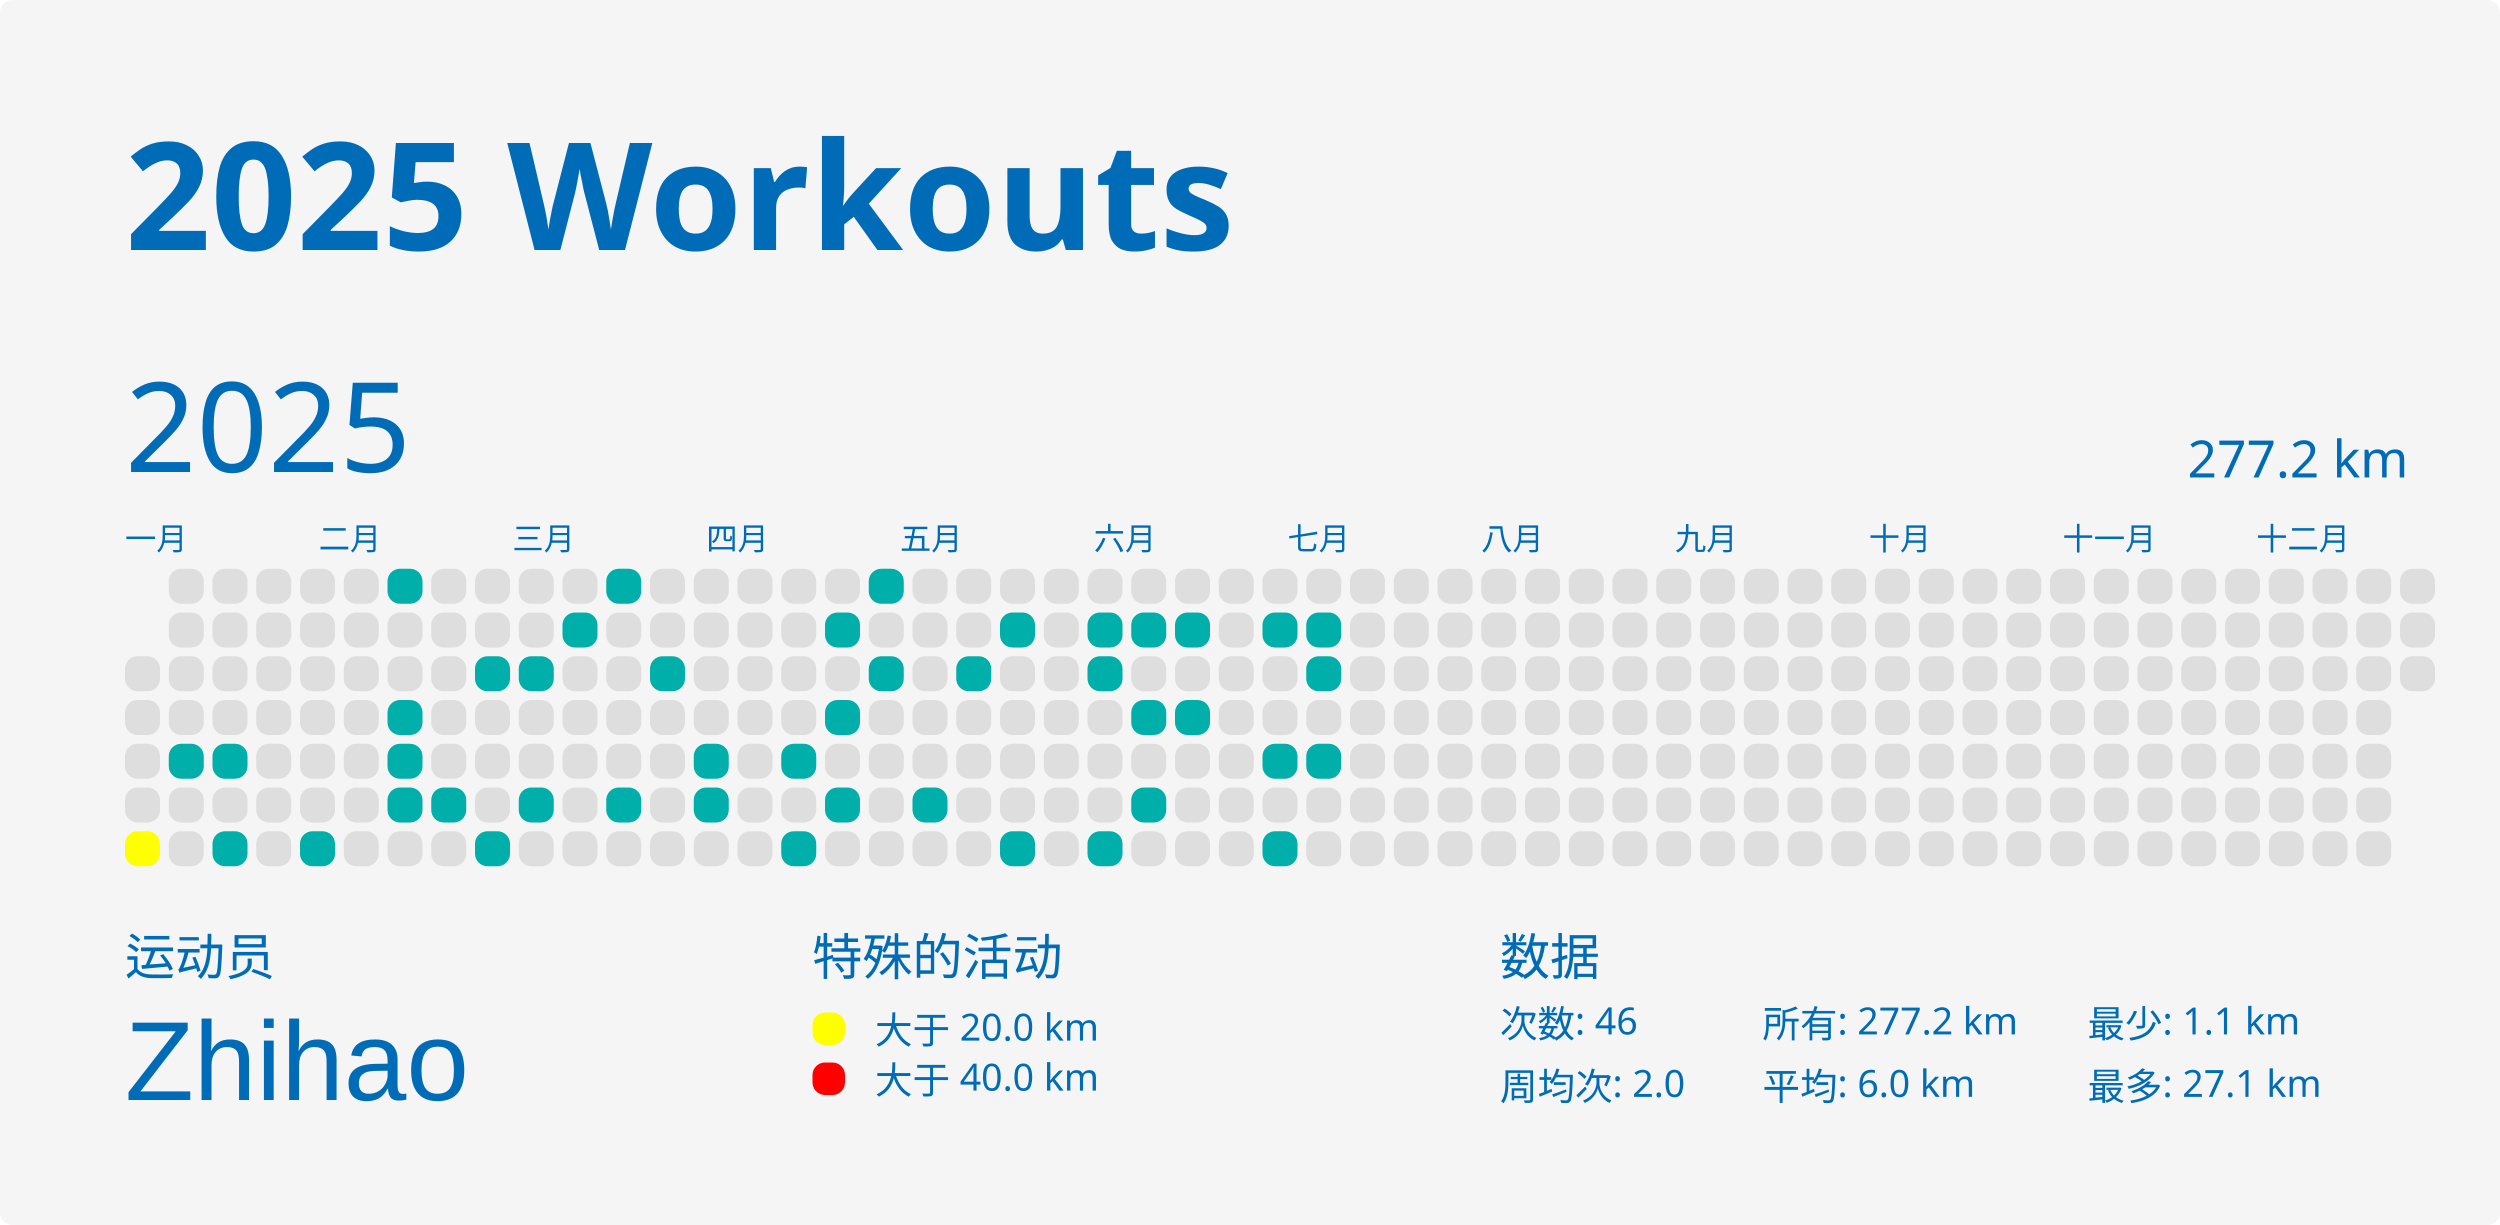
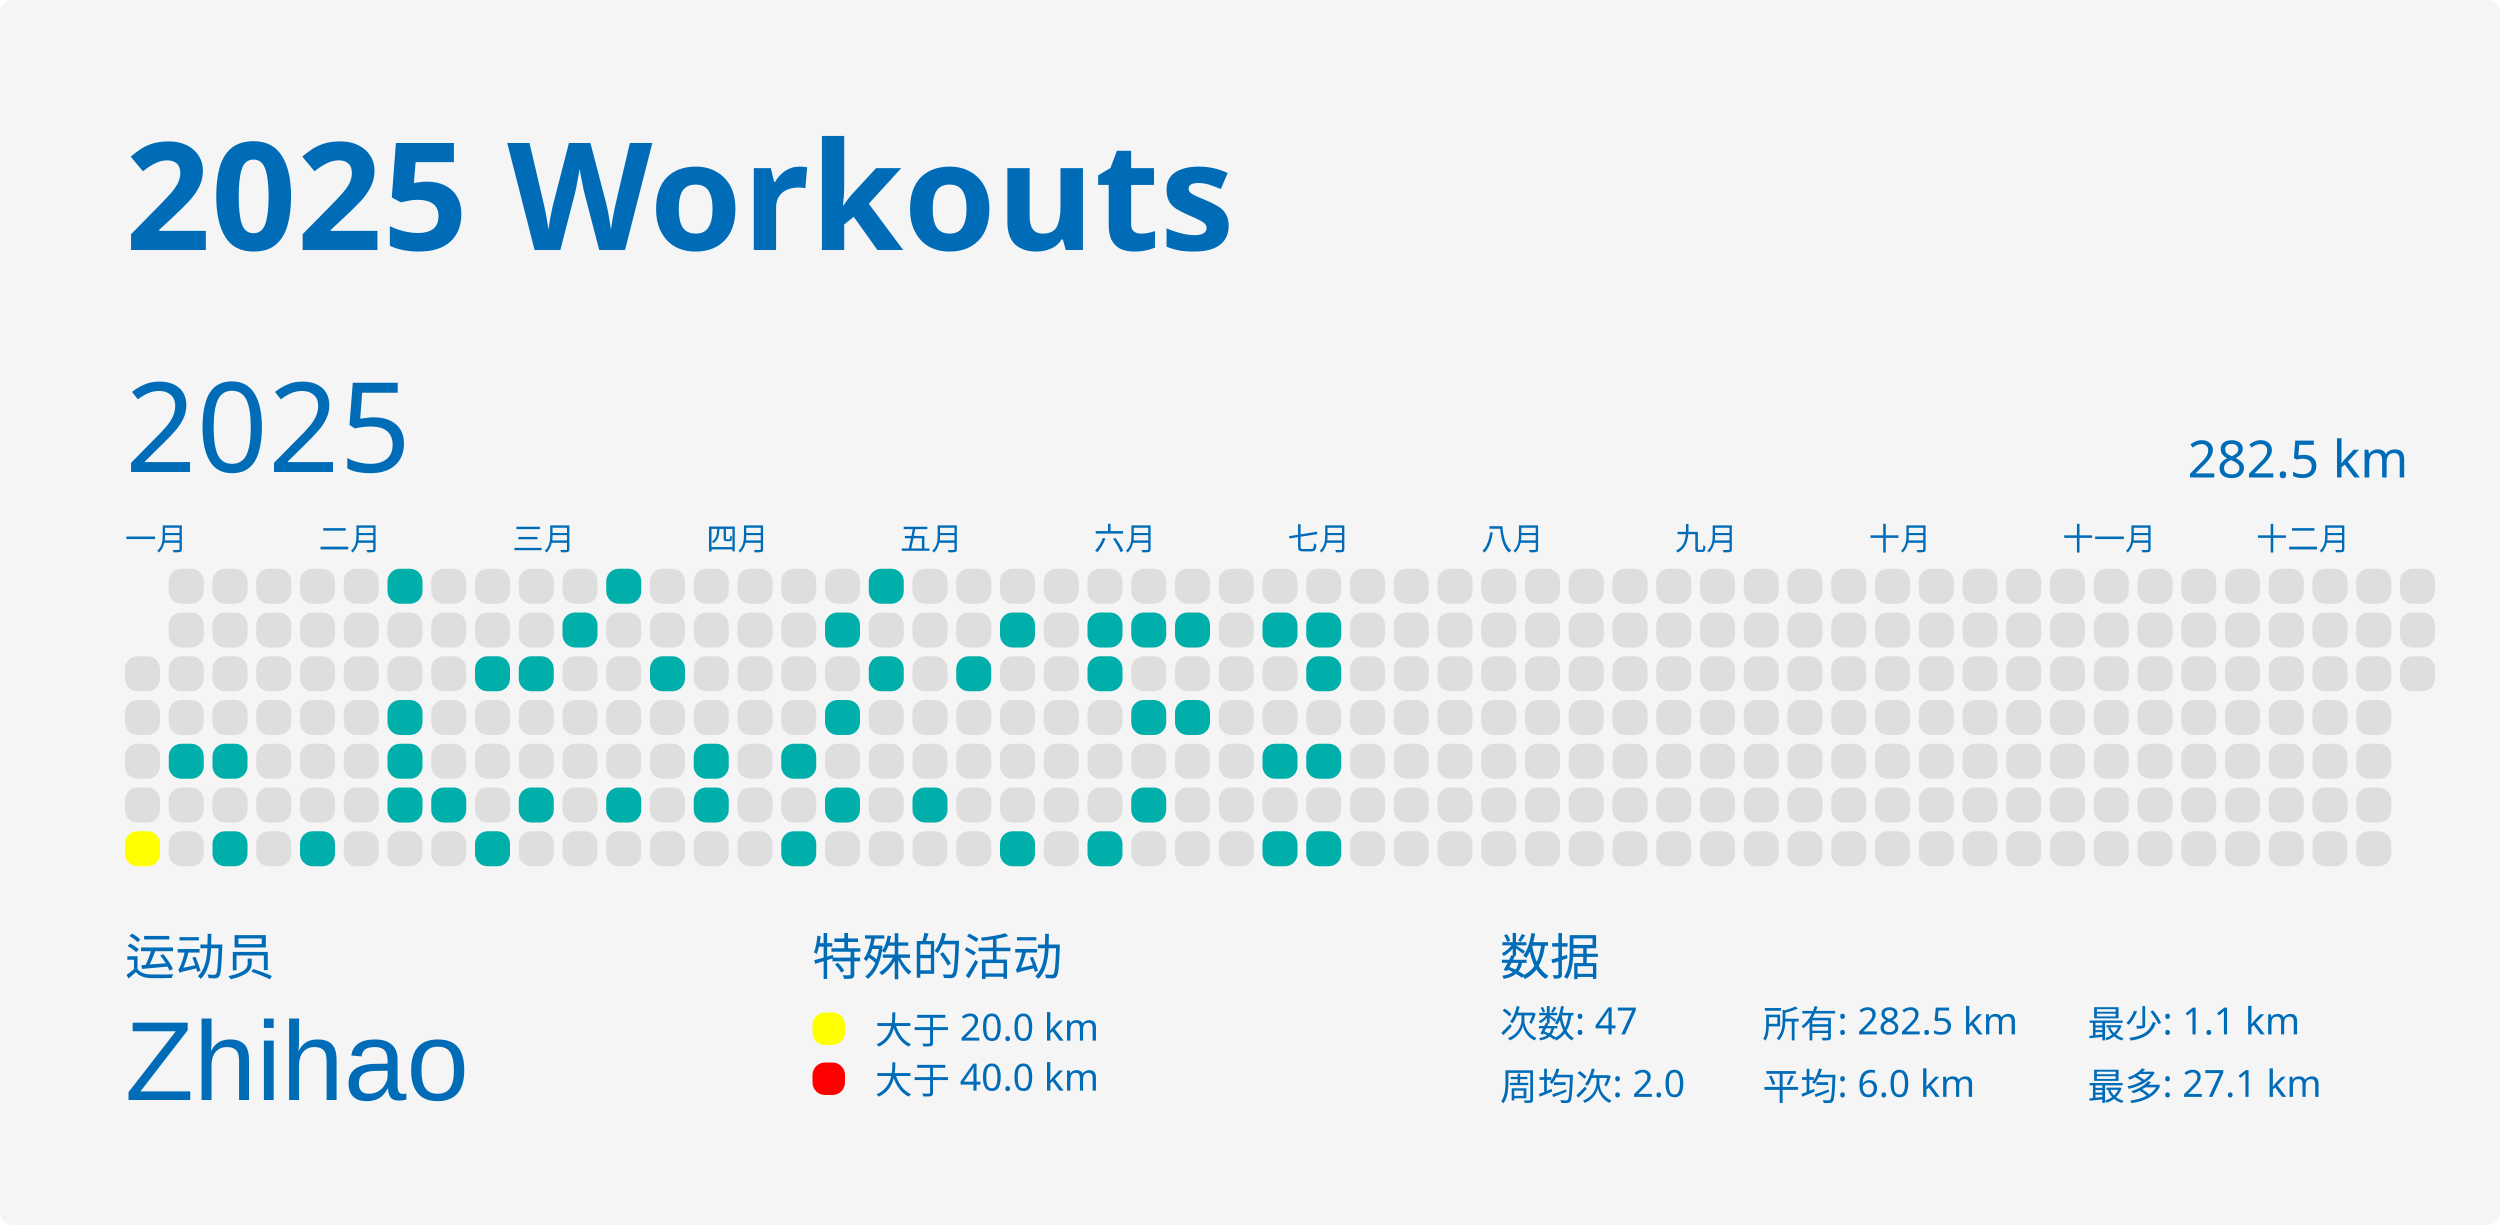
<svg xmlns="http://www.w3.org/2000/svg" baseProfile="full" height="98mm" version="1.1" viewBox="0,0,200,98" width="200mm">
  <defs />
  <rect fill="#f5f5f5" height="98" rx="1" ry="1" width="200" x="0" y="0" />
  <text fill="#006cb8" style="font-size:12px; font-family:MGI-Regular; font-weight:bold;" x="10" y="20">2025 Workouts</text>
  <text fill="#006cb8" style="font-size:4px; font-family:MGI-Regular" x="10" y="78">运动员</text>
  <text fill="#006cb8" style="font-size:9px; font-family:Arial" x="10" y="88">Zhihao</text>
  <text fill="#006cb8" style="font-size:4px; font-family:MGI-Regular" x="65" y="78">特殊的活动</text>
  <rect fill="yellow" height="2.6" rx="1" ry="1" width="2.6" x="65" y="81" />
  <text fill="#006cb8" style="font-size:3px; font-family:MGI-Regular" x="70" y="83.5">大于 20.0 km</text>
  <rect fill="red" height="2.6" rx="1" ry="1" width="2.6" x="65" y="85" />
  <text fill="#006cb8" style="font-size:3px; font-family:MGI-Regular" x="70" y="87.5">大于 40.0 km</text>
  <text fill="#006cb8" style="font-size:4px; font-family:MGI-Regular" x="120" y="78">数据</text>
-   <text fill="#006cb8" style="font-size:3px; font-family:MGI-Regular" x="120" y="83">次数: 46</text>
+   <text fill="#006cb8" style="font-size:3px; font-family:MGI-Regular" x="120" y="83">次数: 47</text>
  <text fill="#006cb8" style="font-size:3px; font-family:MGI-Regular" x="120" y="88">周均次: 2.0</text>
-   <text fill="#006cb8" style="font-size:3px; font-family:MGI-Regular" x="141" y="83">所有: 277.2 km</text>
+   <text fill="#006cb8" style="font-size:3px; font-family:MGI-Regular" x="141" y="83">所有: 282.5 km</text>
  <text fill="#006cb8" style="font-size:3px; font-family:MGI-Regular" x="141" y="88">平均: 6.0 km</text>
  <text fill="#006cb8" style="font-size:3px; font-family:MGI-Regular" x="167" y="83">最少: 1.1 km</text>
  <text fill="#006cb8" style="font-size:3px; font-family:MGI-Regular" x="167" y="88">最多: 27.1 km</text>
  <text dominant-baseline="hanging" fill="#006cb8" style="font-size:10.0px; font-family:MGI-Regular;" x="10" y="30">2025</text>
-   <text dominant-baseline="hanging" fill="#006cb8" style="font-size:4.125px; font-family:MGI-Regular;" x="175" y="35">277.2 km</text>
+   <text dominant-baseline="hanging" fill="#006cb8" style="font-size:4.125px; font-family:MGI-Regular;" x="175" y="35">282.5 km</text>
  <text fill="#006cb8" style="font-size:2.5px; font-family:MGI-Regular" x="10.0" y="44">一月</text>
  <text fill="#006cb8" style="font-size:2.5px; font-family:MGI-Regular" x="25.5" y="44">二月</text>
  <text fill="#006cb8" style="font-size:2.5px; font-family:MGI-Regular" x="41.0" y="44">三月</text>
  <text fill="#006cb8" style="font-size:2.5px; font-family:MGI-Regular" x="56.5" y="44">四月</text>
  <text fill="#006cb8" style="font-size:2.5px; font-family:MGI-Regular" x="72.0" y="44">五月</text>
  <text fill="#006cb8" style="font-size:2.5px; font-family:MGI-Regular" x="87.5" y="44">六月</text>
  <text fill="#006cb8" style="font-size:2.5px; font-family:MGI-Regular" x="103.0" y="44">七月</text>
  <text fill="#006cb8" style="font-size:2.5px; font-family:MGI-Regular" x="118.5" y="44">八月</text>
  <text fill="#006cb8" style="font-size:2.5px; font-family:MGI-Regular" x="134.0" y="44">九月</text>
  <text fill="#006cb8" style="font-size:2.5px; font-family:MGI-Regular" x="149.5" y="44">十月</text>
  <text fill="#006cb8" style="font-size:2.5px; font-family:MGI-Regular" x="165.0" y="44">十一月</text>
  <text fill="#006cb8" style="font-size:2.5px; font-family:MGI-Regular" x="180.5" y="44">十二月</text>
  <rect fill="#dedede" height="2.8" rx="1" ry="1" width="2.8" x="10.0" y="52.5" />
  <rect fill="#dedede" height="2.8" rx="1" ry="1" width="2.8" x="10.0" y="56.0" />
  <rect fill="#dedede" height="2.8" rx="1" ry="1" width="2.8" x="10.0" y="59.5" />
  <rect fill="#dedede" height="2.8" rx="1" ry="1" width="2.8" x="10.0" y="63.0" />
  <rect fill="yellow" height="2.8" rx="1" ry="1" width="2.8" x="10.0" y="66.5" />
  <rect fill="#dedede" height="2.8" rx="1" ry="1" width="2.8" x="13.5" y="45.5" />
  <rect fill="#dedede" height="2.8" rx="1" ry="1" width="2.8" x="13.5" y="49.0" />
  <rect fill="#dedede" height="2.8" rx="1" ry="1" width="2.8" x="13.5" y="52.5" />
  <rect fill="#dedede" height="2.8" rx="1" ry="1" width="2.8" x="13.5" y="56.0" />
  <rect fill="#00AFAA" height="2.8" rx="1" ry="1" width="2.8" x="13.5" y="59.5" />
  <rect fill="#dedede" height="2.8" rx="1" ry="1" width="2.8" x="13.5" y="63.0" />
  <rect fill="#dedede" height="2.8" rx="1" ry="1" width="2.8" x="13.5" y="66.5" />
  <rect fill="#dedede" height="2.8" rx="1" ry="1" width="2.8" x="17.0" y="45.5" />
  <rect fill="#dedede" height="2.8" rx="1" ry="1" width="2.8" x="17.0" y="49.0" />
  <rect fill="#dedede" height="2.8" rx="1" ry="1" width="2.8" x="17.0" y="52.5" />
  <rect fill="#dedede" height="2.8" rx="1" ry="1" width="2.8" x="17.0" y="56.0" />
  <rect fill="#00AFAA" height="2.8" rx="1" ry="1" width="2.8" x="17.0" y="59.5" />
  <rect fill="#dedede" height="2.8" rx="1" ry="1" width="2.8" x="17.0" y="63.0" />
  <rect fill="#00AFAA" height="2.8" rx="1" ry="1" width="2.8" x="17.0" y="66.5" />
  <rect fill="#dedede" height="2.8" rx="1" ry="1" width="2.8" x="20.5" y="45.5" />
  <rect fill="#dedede" height="2.8" rx="1" ry="1" width="2.8" x="20.5" y="49.0" />
  <rect fill="#dedede" height="2.8" rx="1" ry="1" width="2.8" x="20.5" y="52.5" />
  <rect fill="#dedede" height="2.8" rx="1" ry="1" width="2.8" x="20.5" y="56.0" />
  <rect fill="#dedede" height="2.8" rx="1" ry="1" width="2.8" x="20.5" y="59.5" />
  <rect fill="#dedede" height="2.8" rx="1" ry="1" width="2.8" x="20.5" y="63.0" />
  <rect fill="#dedede" height="2.8" rx="1" ry="1" width="2.8" x="20.5" y="66.5" />
  <rect fill="#dedede" height="2.8" rx="1" ry="1" width="2.8" x="24.0" y="45.5" />
  <rect fill="#dedede" height="2.8" rx="1" ry="1" width="2.8" x="24.0" y="49.0" />
  <rect fill="#dedede" height="2.8" rx="1" ry="1" width="2.8" x="24.0" y="52.5" />
  <rect fill="#dedede" height="2.8" rx="1" ry="1" width="2.8" x="24.0" y="56.0" />
  <rect fill="#dedede" height="2.8" rx="1" ry="1" width="2.8" x="24.0" y="59.5" />
  <rect fill="#dedede" height="2.8" rx="1" ry="1" width="2.8" x="24.0" y="63.0" />
  <rect fill="#00AFAA" height="2.8" rx="1" ry="1" width="2.8" x="24.0" y="66.5" />
  <rect fill="#dedede" height="2.8" rx="1" ry="1" width="2.8" x="27.5" y="45.5" />
  <rect fill="#dedede" height="2.8" rx="1" ry="1" width="2.8" x="27.5" y="49.0" />
  <rect fill="#dedede" height="2.8" rx="1" ry="1" width="2.8" x="27.5" y="52.5" />
  <rect fill="#dedede" height="2.8" rx="1" ry="1" width="2.8" x="27.5" y="56.0" />
  <rect fill="#dedede" height="2.8" rx="1" ry="1" width="2.8" x="27.5" y="59.5" />
  <rect fill="#dedede" height="2.8" rx="1" ry="1" width="2.8" x="27.5" y="63.0" />
  <rect fill="#dedede" height="2.8" rx="1" ry="1" width="2.8" x="27.5" y="66.5" />
  <rect fill="#00AFAA" height="2.8" rx="1" ry="1" width="2.8" x="31.0" y="45.5" />
  <rect fill="#dedede" height="2.8" rx="1" ry="1" width="2.8" x="31.0" y="49.0" />
  <rect fill="#dedede" height="2.8" rx="1" ry="1" width="2.8" x="31.0" y="52.5" />
  <rect fill="#00AFAA" height="2.8" rx="1" ry="1" width="2.8" x="31.0" y="56.0" />
  <rect fill="#00AFAA" height="2.8" rx="1" ry="1" width="2.8" x="31.0" y="59.5" />
  <rect fill="#00AFAA" height="2.8" rx="1" ry="1" width="2.8" x="31.0" y="63.0" />
  <rect fill="#dedede" height="2.8" rx="1" ry="1" width="2.8" x="31.0" y="66.5" />
  <rect fill="#dedede" height="2.8" rx="1" ry="1" width="2.8" x="34.5" y="45.5" />
  <rect fill="#dedede" height="2.8" rx="1" ry="1" width="2.8" x="34.5" y="49.0" />
  <rect fill="#dedede" height="2.8" rx="1" ry="1" width="2.8" x="34.5" y="52.5" />
  <rect fill="#dedede" height="2.8" rx="1" ry="1" width="2.8" x="34.5" y="56.0" />
  <rect fill="#dedede" height="2.8" rx="1" ry="1" width="2.8" x="34.5" y="59.5" />
  <rect fill="#00AFAA" height="2.8" rx="1" ry="1" width="2.8" x="34.5" y="63.0" />
  <rect fill="#dedede" height="2.8" rx="1" ry="1" width="2.8" x="34.5" y="66.5" />
  <rect fill="#dedede" height="2.8" rx="1" ry="1" width="2.8" x="38.0" y="45.5" />
  <rect fill="#dedede" height="2.8" rx="1" ry="1" width="2.8" x="38.0" y="49.0" />
  <rect fill="#00AFAA" height="2.8" rx="1" ry="1" width="2.8" x="38.0" y="52.5" />
  <rect fill="#dedede" height="2.8" rx="1" ry="1" width="2.8" x="38.0" y="56.0" />
  <rect fill="#dedede" height="2.8" rx="1" ry="1" width="2.8" x="38.0" y="59.5" />
  <rect fill="#dedede" height="2.8" rx="1" ry="1" width="2.8" x="38.0" y="63.0" />
  <rect fill="#00AFAA" height="2.8" rx="1" ry="1" width="2.8" x="38.0" y="66.5" />
  <rect fill="#dedede" height="2.8" rx="1" ry="1" width="2.8" x="41.5" y="45.5" />
  <rect fill="#dedede" height="2.8" rx="1" ry="1" width="2.8" x="41.5" y="49.0" />
  <rect fill="#00AFAA" height="2.8" rx="1" ry="1" width="2.8" x="41.5" y="52.5" />
  <rect fill="#dedede" height="2.8" rx="1" ry="1" width="2.8" x="41.5" y="56.0" />
  <rect fill="#dedede" height="2.8" rx="1" ry="1" width="2.8" x="41.5" y="59.5" />
  <rect fill="#00AFAA" height="2.8" rx="1" ry="1" width="2.8" x="41.5" y="63.0" />
  <rect fill="#dedede" height="2.8" rx="1" ry="1" width="2.8" x="41.5" y="66.5" />
  <rect fill="#dedede" height="2.8" rx="1" ry="1" width="2.8" x="45.0" y="45.5" />
  <rect fill="#00AFAA" height="2.8" rx="1" ry="1" width="2.8" x="45.0" y="49.0" />
  <rect fill="#dedede" height="2.8" rx="1" ry="1" width="2.8" x="45.0" y="52.5" />
  <rect fill="#dedede" height="2.8" rx="1" ry="1" width="2.8" x="45.0" y="56.0" />
  <rect fill="#dedede" height="2.8" rx="1" ry="1" width="2.8" x="45.0" y="59.5" />
  <rect fill="#dedede" height="2.8" rx="1" ry="1" width="2.8" x="45.0" y="63.0" />
  <rect fill="#dedede" height="2.8" rx="1" ry="1" width="2.8" x="45.0" y="66.5" />
  <rect fill="#00AFAA" height="2.8" rx="1" ry="1" width="2.8" x="48.5" y="45.5" />
  <rect fill="#dedede" height="2.8" rx="1" ry="1" width="2.8" x="48.5" y="49.0" />
  <rect fill="#dedede" height="2.8" rx="1" ry="1" width="2.8" x="48.5" y="52.5" />
  <rect fill="#dedede" height="2.8" rx="1" ry="1" width="2.8" x="48.5" y="56.0" />
  <rect fill="#dedede" height="2.8" rx="1" ry="1" width="2.8" x="48.5" y="59.5" />
  <rect fill="#00AFAA" height="2.8" rx="1" ry="1" width="2.8" x="48.5" y="63.0" />
  <rect fill="#dedede" height="2.8" rx="1" ry="1" width="2.8" x="48.5" y="66.5" />
  <rect fill="#dedede" height="2.8" rx="1" ry="1" width="2.8" x="52.0" y="45.5" />
  <rect fill="#dedede" height="2.8" rx="1" ry="1" width="2.8" x="52.0" y="49.0" />
  <rect fill="#00AFAA" height="2.8" rx="1" ry="1" width="2.8" x="52.0" y="52.5" />
  <rect fill="#dedede" height="2.8" rx="1" ry="1" width="2.8" x="52.0" y="56.0" />
  <rect fill="#dedede" height="2.8" rx="1" ry="1" width="2.8" x="52.0" y="59.5" />
  <rect fill="#dedede" height="2.8" rx="1" ry="1" width="2.8" x="52.0" y="63.0" />
  <rect fill="#dedede" height="2.8" rx="1" ry="1" width="2.8" x="52.0" y="66.5" />
  <rect fill="#dedede" height="2.8" rx="1" ry="1" width="2.8" x="55.5" y="45.5" />
  <rect fill="#dedede" height="2.8" rx="1" ry="1" width="2.8" x="55.5" y="49.0" />
  <rect fill="#dedede" height="2.8" rx="1" ry="1" width="2.8" x="55.5" y="52.5" />
  <rect fill="#dedede" height="2.8" rx="1" ry="1" width="2.8" x="55.5" y="56.0" />
  <rect fill="#00AFAA" height="2.8" rx="1" ry="1" width="2.8" x="55.5" y="59.5" />
  <rect fill="#00AFAA" height="2.8" rx="1" ry="1" width="2.8" x="55.5" y="63.0" />
  <rect fill="#dedede" height="2.8" rx="1" ry="1" width="2.8" x="55.5" y="66.5" />
  <rect fill="#dedede" height="2.8" rx="1" ry="1" width="2.8" x="59.0" y="45.5" />
  <rect fill="#dedede" height="2.8" rx="1" ry="1" width="2.8" x="59.0" y="49.0" />
  <rect fill="#dedede" height="2.8" rx="1" ry="1" width="2.8" x="59.0" y="52.5" />
  <rect fill="#dedede" height="2.8" rx="1" ry="1" width="2.8" x="59.0" y="56.0" />
  <rect fill="#dedede" height="2.8" rx="1" ry="1" width="2.8" x="59.0" y="59.5" />
  <rect fill="#dedede" height="2.8" rx="1" ry="1" width="2.8" x="59.0" y="63.0" />
  <rect fill="#dedede" height="2.8" rx="1" ry="1" width="2.8" x="59.0" y="66.5" />
  <rect fill="#dedede" height="2.8" rx="1" ry="1" width="2.8" x="62.5" y="45.5" />
  <rect fill="#dedede" height="2.8" rx="1" ry="1" width="2.8" x="62.5" y="49.0" />
  <rect fill="#dedede" height="2.8" rx="1" ry="1" width="2.8" x="62.5" y="52.5" />
  <rect fill="#dedede" height="2.8" rx="1" ry="1" width="2.8" x="62.5" y="56.0" />
  <rect fill="#00AFAA" height="2.8" rx="1" ry="1" width="2.8" x="62.5" y="59.5" />
  <rect fill="#dedede" height="2.8" rx="1" ry="1" width="2.8" x="62.5" y="63.0" />
  <rect fill="#00AFAA" height="2.8" rx="1" ry="1" width="2.8" x="62.5" y="66.5" />
  <rect fill="#dedede" height="2.8" rx="1" ry="1" width="2.8" x="66.0" y="45.5" />
  <rect fill="#00AFAA" height="2.8" rx="1" ry="1" width="2.8" x="66.0" y="49.0" />
  <rect fill="#dedede" height="2.8" rx="1" ry="1" width="2.8" x="66.0" y="52.5" />
  <rect fill="#00AFAA" height="2.8" rx="1" ry="1" width="2.8" x="66.0" y="56.0" />
  <rect fill="#dedede" height="2.8" rx="1" ry="1" width="2.8" x="66.0" y="59.5" />
  <rect fill="#00AFAA" height="2.8" rx="1" ry="1" width="2.8" x="66.0" y="63.0" />
  <rect fill="#dedede" height="2.8" rx="1" ry="1" width="2.8" x="66.0" y="66.5" />
  <rect fill="#00AFAA" height="2.8" rx="1" ry="1" width="2.8" x="69.5" y="45.5" />
  <rect fill="#dedede" height="2.8" rx="1" ry="1" width="2.8" x="69.5" y="49.0" />
  <rect fill="#00AFAA" height="2.8" rx="1" ry="1" width="2.8" x="69.5" y="52.5" />
  <rect fill="#dedede" height="2.8" rx="1" ry="1" width="2.8" x="69.5" y="56.0" />
  <rect fill="#dedede" height="2.8" rx="1" ry="1" width="2.8" x="69.5" y="59.5" />
  <rect fill="#dedede" height="2.8" rx="1" ry="1" width="2.8" x="69.5" y="63.0" />
  <rect fill="#dedede" height="2.8" rx="1" ry="1" width="2.8" x="69.5" y="66.5" />
  <rect fill="#dedede" height="2.8" rx="1" ry="1" width="2.8" x="73.0" y="45.5" />
  <rect fill="#dedede" height="2.8" rx="1" ry="1" width="2.8" x="73.0" y="49.0" />
  <rect fill="#dedede" height="2.8" rx="1" ry="1" width="2.8" x="73.0" y="52.5" />
  <rect fill="#dedede" height="2.8" rx="1" ry="1" width="2.8" x="73.0" y="56.0" />
  <rect fill="#dedede" height="2.8" rx="1" ry="1" width="2.8" x="73.0" y="59.5" />
  <rect fill="#00AFAA" height="2.8" rx="1" ry="1" width="2.8" x="73.0" y="63.0" />
  <rect fill="#dedede" height="2.8" rx="1" ry="1" width="2.8" x="73.0" y="66.5" />
  <rect fill="#dedede" height="2.8" rx="1" ry="1" width="2.8" x="76.5" y="45.5" />
  <rect fill="#dedede" height="2.8" rx="1" ry="1" width="2.8" x="76.5" y="49.0" />
  <rect fill="#00AFAA" height="2.8" rx="1" ry="1" width="2.8" x="76.5" y="52.5" />
  <rect fill="#dedede" height="2.8" rx="1" ry="1" width="2.8" x="76.5" y="56.0" />
  <rect fill="#dedede" height="2.8" rx="1" ry="1" width="2.8" x="76.5" y="59.5" />
  <rect fill="#dedede" height="2.8" rx="1" ry="1" width="2.8" x="76.5" y="63.0" />
  <rect fill="#dedede" height="2.8" rx="1" ry="1" width="2.8" x="76.5" y="66.5" />
  <rect fill="#dedede" height="2.8" rx="1" ry="1" width="2.8" x="80.0" y="45.5" />
  <rect fill="#00AFAA" height="2.8" rx="1" ry="1" width="2.8" x="80.0" y="49.0" />
  <rect fill="#dedede" height="2.8" rx="1" ry="1" width="2.8" x="80.0" y="52.5" />
  <rect fill="#dedede" height="2.8" rx="1" ry="1" width="2.8" x="80.0" y="56.0" />
  <rect fill="#dedede" height="2.8" rx="1" ry="1" width="2.8" x="80.0" y="59.5" />
  <rect fill="#dedede" height="2.8" rx="1" ry="1" width="2.8" x="80.0" y="63.0" />
  <rect fill="#00AFAA" height="2.8" rx="1" ry="1" width="2.8" x="80.0" y="66.5" />
  <rect fill="#dedede" height="2.8" rx="1" ry="1" width="2.8" x="83.5" y="45.5" />
  <rect fill="#dedede" height="2.8" rx="1" ry="1" width="2.8" x="83.5" y="49.0" />
  <rect fill="#dedede" height="2.8" rx="1" ry="1" width="2.8" x="83.5" y="52.5" />
  <rect fill="#dedede" height="2.8" rx="1" ry="1" width="2.8" x="83.5" y="56.0" />
  <rect fill="#dedede" height="2.8" rx="1" ry="1" width="2.8" x="83.5" y="59.5" />
  <rect fill="#dedede" height="2.8" rx="1" ry="1" width="2.8" x="83.5" y="63.0" />
  <rect fill="#dedede" height="2.8" rx="1" ry="1" width="2.8" x="83.5" y="66.5" />
  <rect fill="#dedede" height="2.8" rx="1" ry="1" width="2.8" x="87.0" y="45.5" />
  <rect fill="#00AFAA" height="2.8" rx="1" ry="1" width="2.8" x="87.0" y="49.0" />
  <rect fill="#00AFAA" height="2.8" rx="1" ry="1" width="2.8" x="87.0" y="52.5" />
  <rect fill="#dedede" height="2.8" rx="1" ry="1" width="2.8" x="87.0" y="56.0" />
  <rect fill="#dedede" height="2.8" rx="1" ry="1" width="2.8" x="87.0" y="59.5" />
  <rect fill="#dedede" height="2.8" rx="1" ry="1" width="2.8" x="87.0" y="63.0" />
  <rect fill="#00AFAA" height="2.8" rx="1" ry="1" width="2.8" x="87.0" y="66.5" />
  <rect fill="#dedede" height="2.8" rx="1" ry="1" width="2.8" x="90.5" y="45.5" />
  <rect fill="#00AFAA" height="2.8" rx="1" ry="1" width="2.8" x="90.5" y="49.0" />
  <rect fill="#dedede" height="2.8" rx="1" ry="1" width="2.8" x="90.5" y="52.5" />
  <rect fill="#00AFAA" height="2.8" rx="1" ry="1" width="2.8" x="90.5" y="56.0" />
  <rect fill="#dedede" height="2.8" rx="1" ry="1" width="2.8" x="90.5" y="59.5" />
  <rect fill="#00AFAA" height="2.8" rx="1" ry="1" width="2.8" x="90.5" y="63.0" />
  <rect fill="#dedede" height="2.8" rx="1" ry="1" width="2.8" x="90.5" y="66.5" />
  <rect fill="#dedede" height="2.8" rx="1" ry="1" width="2.8" x="94.0" y="45.5" />
  <rect fill="#00AFAA" height="2.8" rx="1" ry="1" width="2.8" x="94.0" y="49.0" />
  <rect fill="#dedede" height="2.8" rx="1" ry="1" width="2.8" x="94.0" y="52.5" />
  <rect fill="#00AFAA" height="2.8" rx="1" ry="1" width="2.8" x="94.0" y="56.0" />
  <rect fill="#dedede" height="2.8" rx="1" ry="1" width="2.8" x="94.0" y="59.5" />
  <rect fill="#dedede" height="2.8" rx="1" ry="1" width="2.8" x="94.0" y="63.0" />
  <rect fill="#dedede" height="2.8" rx="1" ry="1" width="2.8" x="94.0" y="66.5" />
  <rect fill="#dedede" height="2.8" rx="1" ry="1" width="2.8" x="97.5" y="45.5" />
  <rect fill="#dedede" height="2.8" rx="1" ry="1" width="2.8" x="97.5" y="49.0" />
  <rect fill="#dedede" height="2.8" rx="1" ry="1" width="2.8" x="97.5" y="52.5" />
  <rect fill="#dedede" height="2.8" rx="1" ry="1" width="2.8" x="97.5" y="56.0" />
  <rect fill="#dedede" height="2.8" rx="1" ry="1" width="2.8" x="97.5" y="59.5" />
  <rect fill="#dedede" height="2.8" rx="1" ry="1" width="2.8" x="97.5" y="63.0" />
  <rect fill="#dedede" height="2.8" rx="1" ry="1" width="2.8" x="97.5" y="66.5" />
  <rect fill="#dedede" height="2.8" rx="1" ry="1" width="2.8" x="101.0" y="45.5" />
  <rect fill="#00AFAA" height="2.8" rx="1" ry="1" width="2.8" x="101.0" y="49.0" />
  <rect fill="#dedede" height="2.8" rx="1" ry="1" width="2.8" x="101.0" y="52.5" />
  <rect fill="#dedede" height="2.8" rx="1" ry="1" width="2.8" x="101.0" y="56.0" />
  <rect fill="#00AFAA" height="2.8" rx="1" ry="1" width="2.8" x="101.0" y="59.5" />
  <rect fill="#dedede" height="2.8" rx="1" ry="1" width="2.8" x="101.0" y="63.0" />
  <rect fill="#00AFAA" height="2.8" rx="1" ry="1" width="2.8" x="101.0" y="66.5" />
  <rect fill="#dedede" height="2.8" rx="1" ry="1" width="2.8" x="104.5" y="45.5" />
  <rect fill="#00AFAA" height="2.8" rx="1" ry="1" width="2.8" x="104.5" y="49.0" />
  <rect fill="#00AFAA" height="2.8" rx="1" ry="1" width="2.8" x="104.5" y="52.5" />
  <rect fill="#dedede" height="2.8" rx="1" ry="1" width="2.8" x="104.5" y="56.0" />
  <rect fill="#00AFAA" height="2.8" rx="1" ry="1" width="2.8" x="104.5" y="59.5" />
  <rect fill="#dedede" height="2.8" rx="1" ry="1" width="2.8" x="104.5" y="63.0" />
-   <rect fill="#dedede" height="2.8" rx="1" ry="1" width="2.8" x="104.5" y="66.5" />
+   <rect fill="#00AFAA" height="2.8" rx="1" ry="1" width="2.8" x="104.5" y="66.5" />
  <rect fill="#dedede" height="2.8" rx="1" ry="1" width="2.8" x="108.0" y="45.5" />
  <rect fill="#dedede" height="2.8" rx="1" ry="1" width="2.8" x="108.0" y="49.0" />
  <rect fill="#dedede" height="2.8" rx="1" ry="1" width="2.8" x="108.0" y="52.5" />
  <rect fill="#dedede" height="2.8" rx="1" ry="1" width="2.8" x="108.0" y="56.0" />
  <rect fill="#dedede" height="2.8" rx="1" ry="1" width="2.8" x="108.0" y="59.5" />
  <rect fill="#dedede" height="2.8" rx="1" ry="1" width="2.8" x="108.0" y="63.0" />
  <rect fill="#dedede" height="2.8" rx="1" ry="1" width="2.8" x="108.0" y="66.5" />
  <rect fill="#dedede" height="2.8" rx="1" ry="1" width="2.8" x="111.5" y="45.5" />
  <rect fill="#dedede" height="2.8" rx="1" ry="1" width="2.8" x="111.5" y="49.0" />
  <rect fill="#dedede" height="2.8" rx="1" ry="1" width="2.8" x="111.5" y="52.5" />
  <rect fill="#dedede" height="2.8" rx="1" ry="1" width="2.8" x="111.5" y="56.0" />
  <rect fill="#dedede" height="2.8" rx="1" ry="1" width="2.8" x="111.5" y="59.5" />
  <rect fill="#dedede" height="2.8" rx="1" ry="1" width="2.8" x="111.5" y="63.0" />
  <rect fill="#dedede" height="2.8" rx="1" ry="1" width="2.8" x="111.5" y="66.5" />
  <rect fill="#dedede" height="2.8" rx="1" ry="1" width="2.8" x="115.0" y="45.5" />
  <rect fill="#dedede" height="2.8" rx="1" ry="1" width="2.8" x="115.0" y="49.0" />
  <rect fill="#dedede" height="2.8" rx="1" ry="1" width="2.8" x="115.0" y="52.5" />
  <rect fill="#dedede" height="2.8" rx="1" ry="1" width="2.8" x="115.0" y="56.0" />
  <rect fill="#dedede" height="2.8" rx="1" ry="1" width="2.8" x="115.0" y="59.5" />
  <rect fill="#dedede" height="2.8" rx="1" ry="1" width="2.8" x="115.0" y="63.0" />
  <rect fill="#dedede" height="2.8" rx="1" ry="1" width="2.8" x="115.0" y="66.5" />
  <rect fill="#dedede" height="2.8" rx="1" ry="1" width="2.8" x="118.5" y="45.5" />
  <rect fill="#dedede" height="2.8" rx="1" ry="1" width="2.8" x="118.5" y="49.0" />
  <rect fill="#dedede" height="2.8" rx="1" ry="1" width="2.8" x="118.5" y="52.5" />
  <rect fill="#dedede" height="2.8" rx="1" ry="1" width="2.8" x="118.5" y="56.0" />
  <rect fill="#dedede" height="2.8" rx="1" ry="1" width="2.8" x="118.5" y="59.5" />
  <rect fill="#dedede" height="2.8" rx="1" ry="1" width="2.8" x="118.5" y="63.0" />
  <rect fill="#dedede" height="2.8" rx="1" ry="1" width="2.8" x="118.5" y="66.5" />
  <rect fill="#dedede" height="2.8" rx="1" ry="1" width="2.8" x="122.0" y="45.5" />
  <rect fill="#dedede" height="2.8" rx="1" ry="1" width="2.8" x="122.0" y="49.0" />
  <rect fill="#dedede" height="2.8" rx="1" ry="1" width="2.8" x="122.0" y="52.5" />
  <rect fill="#dedede" height="2.8" rx="1" ry="1" width="2.8" x="122.0" y="56.0" />
  <rect fill="#dedede" height="2.8" rx="1" ry="1" width="2.8" x="122.0" y="59.5" />
  <rect fill="#dedede" height="2.8" rx="1" ry="1" width="2.8" x="122.0" y="63.0" />
  <rect fill="#dedede" height="2.8" rx="1" ry="1" width="2.8" x="122.0" y="66.5" />
  <rect fill="#dedede" height="2.8" rx="1" ry="1" width="2.8" x="125.5" y="45.5" />
  <rect fill="#dedede" height="2.8" rx="1" ry="1" width="2.8" x="125.5" y="49.0" />
  <rect fill="#dedede" height="2.8" rx="1" ry="1" width="2.8" x="125.5" y="52.5" />
  <rect fill="#dedede" height="2.8" rx="1" ry="1" width="2.8" x="125.5" y="56.0" />
  <rect fill="#dedede" height="2.8" rx="1" ry="1" width="2.8" x="125.5" y="59.5" />
  <rect fill="#dedede" height="2.8" rx="1" ry="1" width="2.8" x="125.5" y="63.0" />
  <rect fill="#dedede" height="2.8" rx="1" ry="1" width="2.8" x="125.5" y="66.5" />
  <rect fill="#dedede" height="2.8" rx="1" ry="1" width="2.8" x="129.0" y="45.5" />
  <rect fill="#dedede" height="2.8" rx="1" ry="1" width="2.8" x="129.0" y="49.0" />
  <rect fill="#dedede" height="2.8" rx="1" ry="1" width="2.8" x="129.0" y="52.5" />
  <rect fill="#dedede" height="2.8" rx="1" ry="1" width="2.8" x="129.0" y="56.0" />
  <rect fill="#dedede" height="2.8" rx="1" ry="1" width="2.8" x="129.0" y="59.5" />
  <rect fill="#dedede" height="2.8" rx="1" ry="1" width="2.8" x="129.0" y="63.0" />
  <rect fill="#dedede" height="2.8" rx="1" ry="1" width="2.8" x="129.0" y="66.5" />
  <rect fill="#dedede" height="2.8" rx="1" ry="1" width="2.8" x="132.5" y="45.5" />
  <rect fill="#dedede" height="2.8" rx="1" ry="1" width="2.8" x="132.5" y="49.0" />
  <rect fill="#dedede" height="2.8" rx="1" ry="1" width="2.8" x="132.5" y="52.5" />
  <rect fill="#dedede" height="2.8" rx="1" ry="1" width="2.8" x="132.5" y="56.0" />
  <rect fill="#dedede" height="2.8" rx="1" ry="1" width="2.8" x="132.5" y="59.5" />
  <rect fill="#dedede" height="2.8" rx="1" ry="1" width="2.8" x="132.5" y="63.0" />
  <rect fill="#dedede" height="2.8" rx="1" ry="1" width="2.8" x="132.5" y="66.5" />
  <rect fill="#dedede" height="2.8" rx="1" ry="1" width="2.8" x="136.0" y="45.5" />
  <rect fill="#dedede" height="2.8" rx="1" ry="1" width="2.8" x="136.0" y="49.0" />
  <rect fill="#dedede" height="2.8" rx="1" ry="1" width="2.8" x="136.0" y="52.5" />
  <rect fill="#dedede" height="2.8" rx="1" ry="1" width="2.8" x="136.0" y="56.0" />
  <rect fill="#dedede" height="2.8" rx="1" ry="1" width="2.8" x="136.0" y="59.5" />
  <rect fill="#dedede" height="2.8" rx="1" ry="1" width="2.8" x="136.0" y="63.0" />
  <rect fill="#dedede" height="2.8" rx="1" ry="1" width="2.8" x="136.0" y="66.5" />
  <rect fill="#dedede" height="2.8" rx="1" ry="1" width="2.8" x="139.5" y="45.5" />
  <rect fill="#dedede" height="2.8" rx="1" ry="1" width="2.8" x="139.5" y="49.0" />
  <rect fill="#dedede" height="2.8" rx="1" ry="1" width="2.8" x="139.5" y="52.5" />
  <rect fill="#dedede" height="2.8" rx="1" ry="1" width="2.8" x="139.5" y="56.0" />
  <rect fill="#dedede" height="2.8" rx="1" ry="1" width="2.8" x="139.5" y="59.5" />
  <rect fill="#dedede" height="2.8" rx="1" ry="1" width="2.8" x="139.5" y="63.0" />
  <rect fill="#dedede" height="2.8" rx="1" ry="1" width="2.8" x="139.5" y="66.5" />
  <rect fill="#dedede" height="2.8" rx="1" ry="1" width="2.8" x="143.0" y="45.5" />
  <rect fill="#dedede" height="2.8" rx="1" ry="1" width="2.8" x="143.0" y="49.0" />
  <rect fill="#dedede" height="2.8" rx="1" ry="1" width="2.8" x="143.0" y="52.5" />
  <rect fill="#dedede" height="2.8" rx="1" ry="1" width="2.8" x="143.0" y="56.0" />
  <rect fill="#dedede" height="2.8" rx="1" ry="1" width="2.8" x="143.0" y="59.5" />
  <rect fill="#dedede" height="2.8" rx="1" ry="1" width="2.8" x="143.0" y="63.0" />
  <rect fill="#dedede" height="2.8" rx="1" ry="1" width="2.8" x="143.0" y="66.5" />
  <rect fill="#dedede" height="2.8" rx="1" ry="1" width="2.8" x="146.5" y="45.5" />
  <rect fill="#dedede" height="2.8" rx="1" ry="1" width="2.8" x="146.5" y="49.0" />
  <rect fill="#dedede" height="2.8" rx="1" ry="1" width="2.8" x="146.5" y="52.5" />
  <rect fill="#dedede" height="2.8" rx="1" ry="1" width="2.8" x="146.5" y="56.0" />
  <rect fill="#dedede" height="2.8" rx="1" ry="1" width="2.8" x="146.5" y="59.5" />
  <rect fill="#dedede" height="2.8" rx="1" ry="1" width="2.8" x="146.5" y="63.0" />
  <rect fill="#dedede" height="2.8" rx="1" ry="1" width="2.8" x="146.5" y="66.5" />
  <rect fill="#dedede" height="2.8" rx="1" ry="1" width="2.8" x="150.0" y="45.5" />
  <rect fill="#dedede" height="2.8" rx="1" ry="1" width="2.8" x="150.0" y="49.0" />
  <rect fill="#dedede" height="2.8" rx="1" ry="1" width="2.8" x="150.0" y="52.5" />
  <rect fill="#dedede" height="2.8" rx="1" ry="1" width="2.8" x="150.0" y="56.0" />
  <rect fill="#dedede" height="2.8" rx="1" ry="1" width="2.8" x="150.0" y="59.5" />
  <rect fill="#dedede" height="2.8" rx="1" ry="1" width="2.8" x="150.0" y="63.0" />
  <rect fill="#dedede" height="2.8" rx="1" ry="1" width="2.8" x="150.0" y="66.5" />
  <rect fill="#dedede" height="2.8" rx="1" ry="1" width="2.8" x="153.5" y="45.5" />
  <rect fill="#dedede" height="2.8" rx="1" ry="1" width="2.8" x="153.5" y="49.0" />
  <rect fill="#dedede" height="2.8" rx="1" ry="1" width="2.8" x="153.5" y="52.5" />
  <rect fill="#dedede" height="2.8" rx="1" ry="1" width="2.8" x="153.5" y="56.0" />
  <rect fill="#dedede" height="2.8" rx="1" ry="1" width="2.8" x="153.5" y="59.5" />
  <rect fill="#dedede" height="2.8" rx="1" ry="1" width="2.8" x="153.5" y="63.0" />
  <rect fill="#dedede" height="2.8" rx="1" ry="1" width="2.8" x="153.5" y="66.5" />
  <rect fill="#dedede" height="2.8" rx="1" ry="1" width="2.8" x="157.0" y="45.5" />
  <rect fill="#dedede" height="2.8" rx="1" ry="1" width="2.8" x="157.0" y="49.0" />
  <rect fill="#dedede" height="2.8" rx="1" ry="1" width="2.8" x="157.0" y="52.5" />
  <rect fill="#dedede" height="2.8" rx="1" ry="1" width="2.8" x="157.0" y="56.0" />
  <rect fill="#dedede" height="2.8" rx="1" ry="1" width="2.8" x="157.0" y="59.5" />
  <rect fill="#dedede" height="2.8" rx="1" ry="1" width="2.8" x="157.0" y="63.0" />
  <rect fill="#dedede" height="2.8" rx="1" ry="1" width="2.8" x="157.0" y="66.5" />
  <rect fill="#dedede" height="2.8" rx="1" ry="1" width="2.8" x="160.5" y="45.5" />
  <rect fill="#dedede" height="2.8" rx="1" ry="1" width="2.8" x="160.5" y="49.0" />
  <rect fill="#dedede" height="2.8" rx="1" ry="1" width="2.8" x="160.5" y="52.5" />
  <rect fill="#dedede" height="2.8" rx="1" ry="1" width="2.8" x="160.5" y="56.0" />
  <rect fill="#dedede" height="2.8" rx="1" ry="1" width="2.8" x="160.5" y="59.5" />
  <rect fill="#dedede" height="2.8" rx="1" ry="1" width="2.8" x="160.5" y="63.0" />
  <rect fill="#dedede" height="2.8" rx="1" ry="1" width="2.8" x="160.5" y="66.5" />
  <rect fill="#dedede" height="2.8" rx="1" ry="1" width="2.8" x="164.0" y="45.5" />
  <rect fill="#dedede" height="2.8" rx="1" ry="1" width="2.8" x="164.0" y="49.0" />
  <rect fill="#dedede" height="2.8" rx="1" ry="1" width="2.8" x="164.0" y="52.5" />
  <rect fill="#dedede" height="2.8" rx="1" ry="1" width="2.8" x="164.0" y="56.0" />
  <rect fill="#dedede" height="2.8" rx="1" ry="1" width="2.8" x="164.0" y="59.5" />
  <rect fill="#dedede" height="2.8" rx="1" ry="1" width="2.8" x="164.0" y="63.0" />
  <rect fill="#dedede" height="2.8" rx="1" ry="1" width="2.8" x="164.0" y="66.5" />
  <rect fill="#dedede" height="2.8" rx="1" ry="1" width="2.8" x="167.5" y="45.5" />
  <rect fill="#dedede" height="2.8" rx="1" ry="1" width="2.8" x="167.5" y="49.0" />
  <rect fill="#dedede" height="2.8" rx="1" ry="1" width="2.8" x="167.5" y="52.5" />
  <rect fill="#dedede" height="2.8" rx="1" ry="1" width="2.8" x="167.5" y="56.0" />
  <rect fill="#dedede" height="2.8" rx="1" ry="1" width="2.8" x="167.5" y="59.5" />
  <rect fill="#dedede" height="2.8" rx="1" ry="1" width="2.8" x="167.5" y="63.0" />
  <rect fill="#dedede" height="2.8" rx="1" ry="1" width="2.8" x="167.5" y="66.5" />
  <rect fill="#dedede" height="2.8" rx="1" ry="1" width="2.8" x="171.0" y="45.5" />
  <rect fill="#dedede" height="2.8" rx="1" ry="1" width="2.8" x="171.0" y="49.0" />
  <rect fill="#dedede" height="2.8" rx="1" ry="1" width="2.8" x="171.0" y="52.5" />
  <rect fill="#dedede" height="2.8" rx="1" ry="1" width="2.8" x="171.0" y="56.0" />
  <rect fill="#dedede" height="2.8" rx="1" ry="1" width="2.8" x="171.0" y="59.5" />
  <rect fill="#dedede" height="2.8" rx="1" ry="1" width="2.8" x="171.0" y="63.0" />
  <rect fill="#dedede" height="2.8" rx="1" ry="1" width="2.8" x="171.0" y="66.5" />
  <rect fill="#dedede" height="2.8" rx="1" ry="1" width="2.8" x="174.5" y="45.5" />
  <rect fill="#dedede" height="2.8" rx="1" ry="1" width="2.8" x="174.5" y="49.0" />
  <rect fill="#dedede" height="2.8" rx="1" ry="1" width="2.8" x="174.5" y="52.5" />
  <rect fill="#dedede" height="2.8" rx="1" ry="1" width="2.8" x="174.5" y="56.0" />
  <rect fill="#dedede" height="2.8" rx="1" ry="1" width="2.8" x="174.5" y="59.5" />
  <rect fill="#dedede" height="2.8" rx="1" ry="1" width="2.8" x="174.5" y="63.0" />
  <rect fill="#dedede" height="2.8" rx="1" ry="1" width="2.8" x="174.5" y="66.5" />
  <rect fill="#dedede" height="2.8" rx="1" ry="1" width="2.8" x="178.0" y="45.5" />
  <rect fill="#dedede" height="2.8" rx="1" ry="1" width="2.8" x="178.0" y="49.0" />
  <rect fill="#dedede" height="2.8" rx="1" ry="1" width="2.8" x="178.0" y="52.5" />
  <rect fill="#dedede" height="2.8" rx="1" ry="1" width="2.8" x="178.0" y="56.0" />
  <rect fill="#dedede" height="2.8" rx="1" ry="1" width="2.8" x="178.0" y="59.5" />
  <rect fill="#dedede" height="2.8" rx="1" ry="1" width="2.8" x="178.0" y="63.0" />
  <rect fill="#dedede" height="2.8" rx="1" ry="1" width="2.8" x="178.0" y="66.5" />
  <rect fill="#dedede" height="2.8" rx="1" ry="1" width="2.8" x="181.5" y="45.5" />
  <rect fill="#dedede" height="2.8" rx="1" ry="1" width="2.8" x="181.5" y="49.0" />
  <rect fill="#dedede" height="2.8" rx="1" ry="1" width="2.8" x="181.5" y="52.5" />
  <rect fill="#dedede" height="2.8" rx="1" ry="1" width="2.8" x="181.5" y="56.0" />
  <rect fill="#dedede" height="2.8" rx="1" ry="1" width="2.8" x="181.5" y="59.5" />
  <rect fill="#dedede" height="2.8" rx="1" ry="1" width="2.8" x="181.5" y="63.0" />
  <rect fill="#dedede" height="2.8" rx="1" ry="1" width="2.8" x="181.5" y="66.5" />
  <rect fill="#dedede" height="2.8" rx="1" ry="1" width="2.8" x="185.0" y="45.5" />
  <rect fill="#dedede" height="2.8" rx="1" ry="1" width="2.8" x="185.0" y="49.0" />
  <rect fill="#dedede" height="2.8" rx="1" ry="1" width="2.8" x="185.0" y="52.5" />
  <rect fill="#dedede" height="2.8" rx="1" ry="1" width="2.8" x="185.0" y="56.0" />
  <rect fill="#dedede" height="2.8" rx="1" ry="1" width="2.8" x="185.0" y="59.5" />
  <rect fill="#dedede" height="2.8" rx="1" ry="1" width="2.8" x="185.0" y="63.0" />
  <rect fill="#dedede" height="2.8" rx="1" ry="1" width="2.8" x="185.0" y="66.5" />
  <rect fill="#dedede" height="2.8" rx="1" ry="1" width="2.8" x="188.5" y="45.5" />
  <rect fill="#dedede" height="2.8" rx="1" ry="1" width="2.8" x="188.5" y="49.0" />
  <rect fill="#dedede" height="2.8" rx="1" ry="1" width="2.8" x="188.5" y="52.5" />
  <rect fill="#dedede" height="2.8" rx="1" ry="1" width="2.8" x="188.5" y="56.0" />
  <rect fill="#dedede" height="2.8" rx="1" ry="1" width="2.8" x="188.5" y="59.5" />
  <rect fill="#dedede" height="2.8" rx="1" ry="1" width="2.8" x="188.5" y="63.0" />
  <rect fill="#dedede" height="2.8" rx="1" ry="1" width="2.8" x="188.5" y="66.5" />
  <rect fill="#dedede" height="2.8" rx="1" ry="1" width="2.8" x="192.0" y="45.5" />
  <rect fill="#dedede" height="2.8" rx="1" ry="1" width="2.8" x="192.0" y="49.0" />
  <rect fill="#dedede" height="2.8" rx="1" ry="1" width="2.8" x="192.0" y="52.5" />
</svg>
